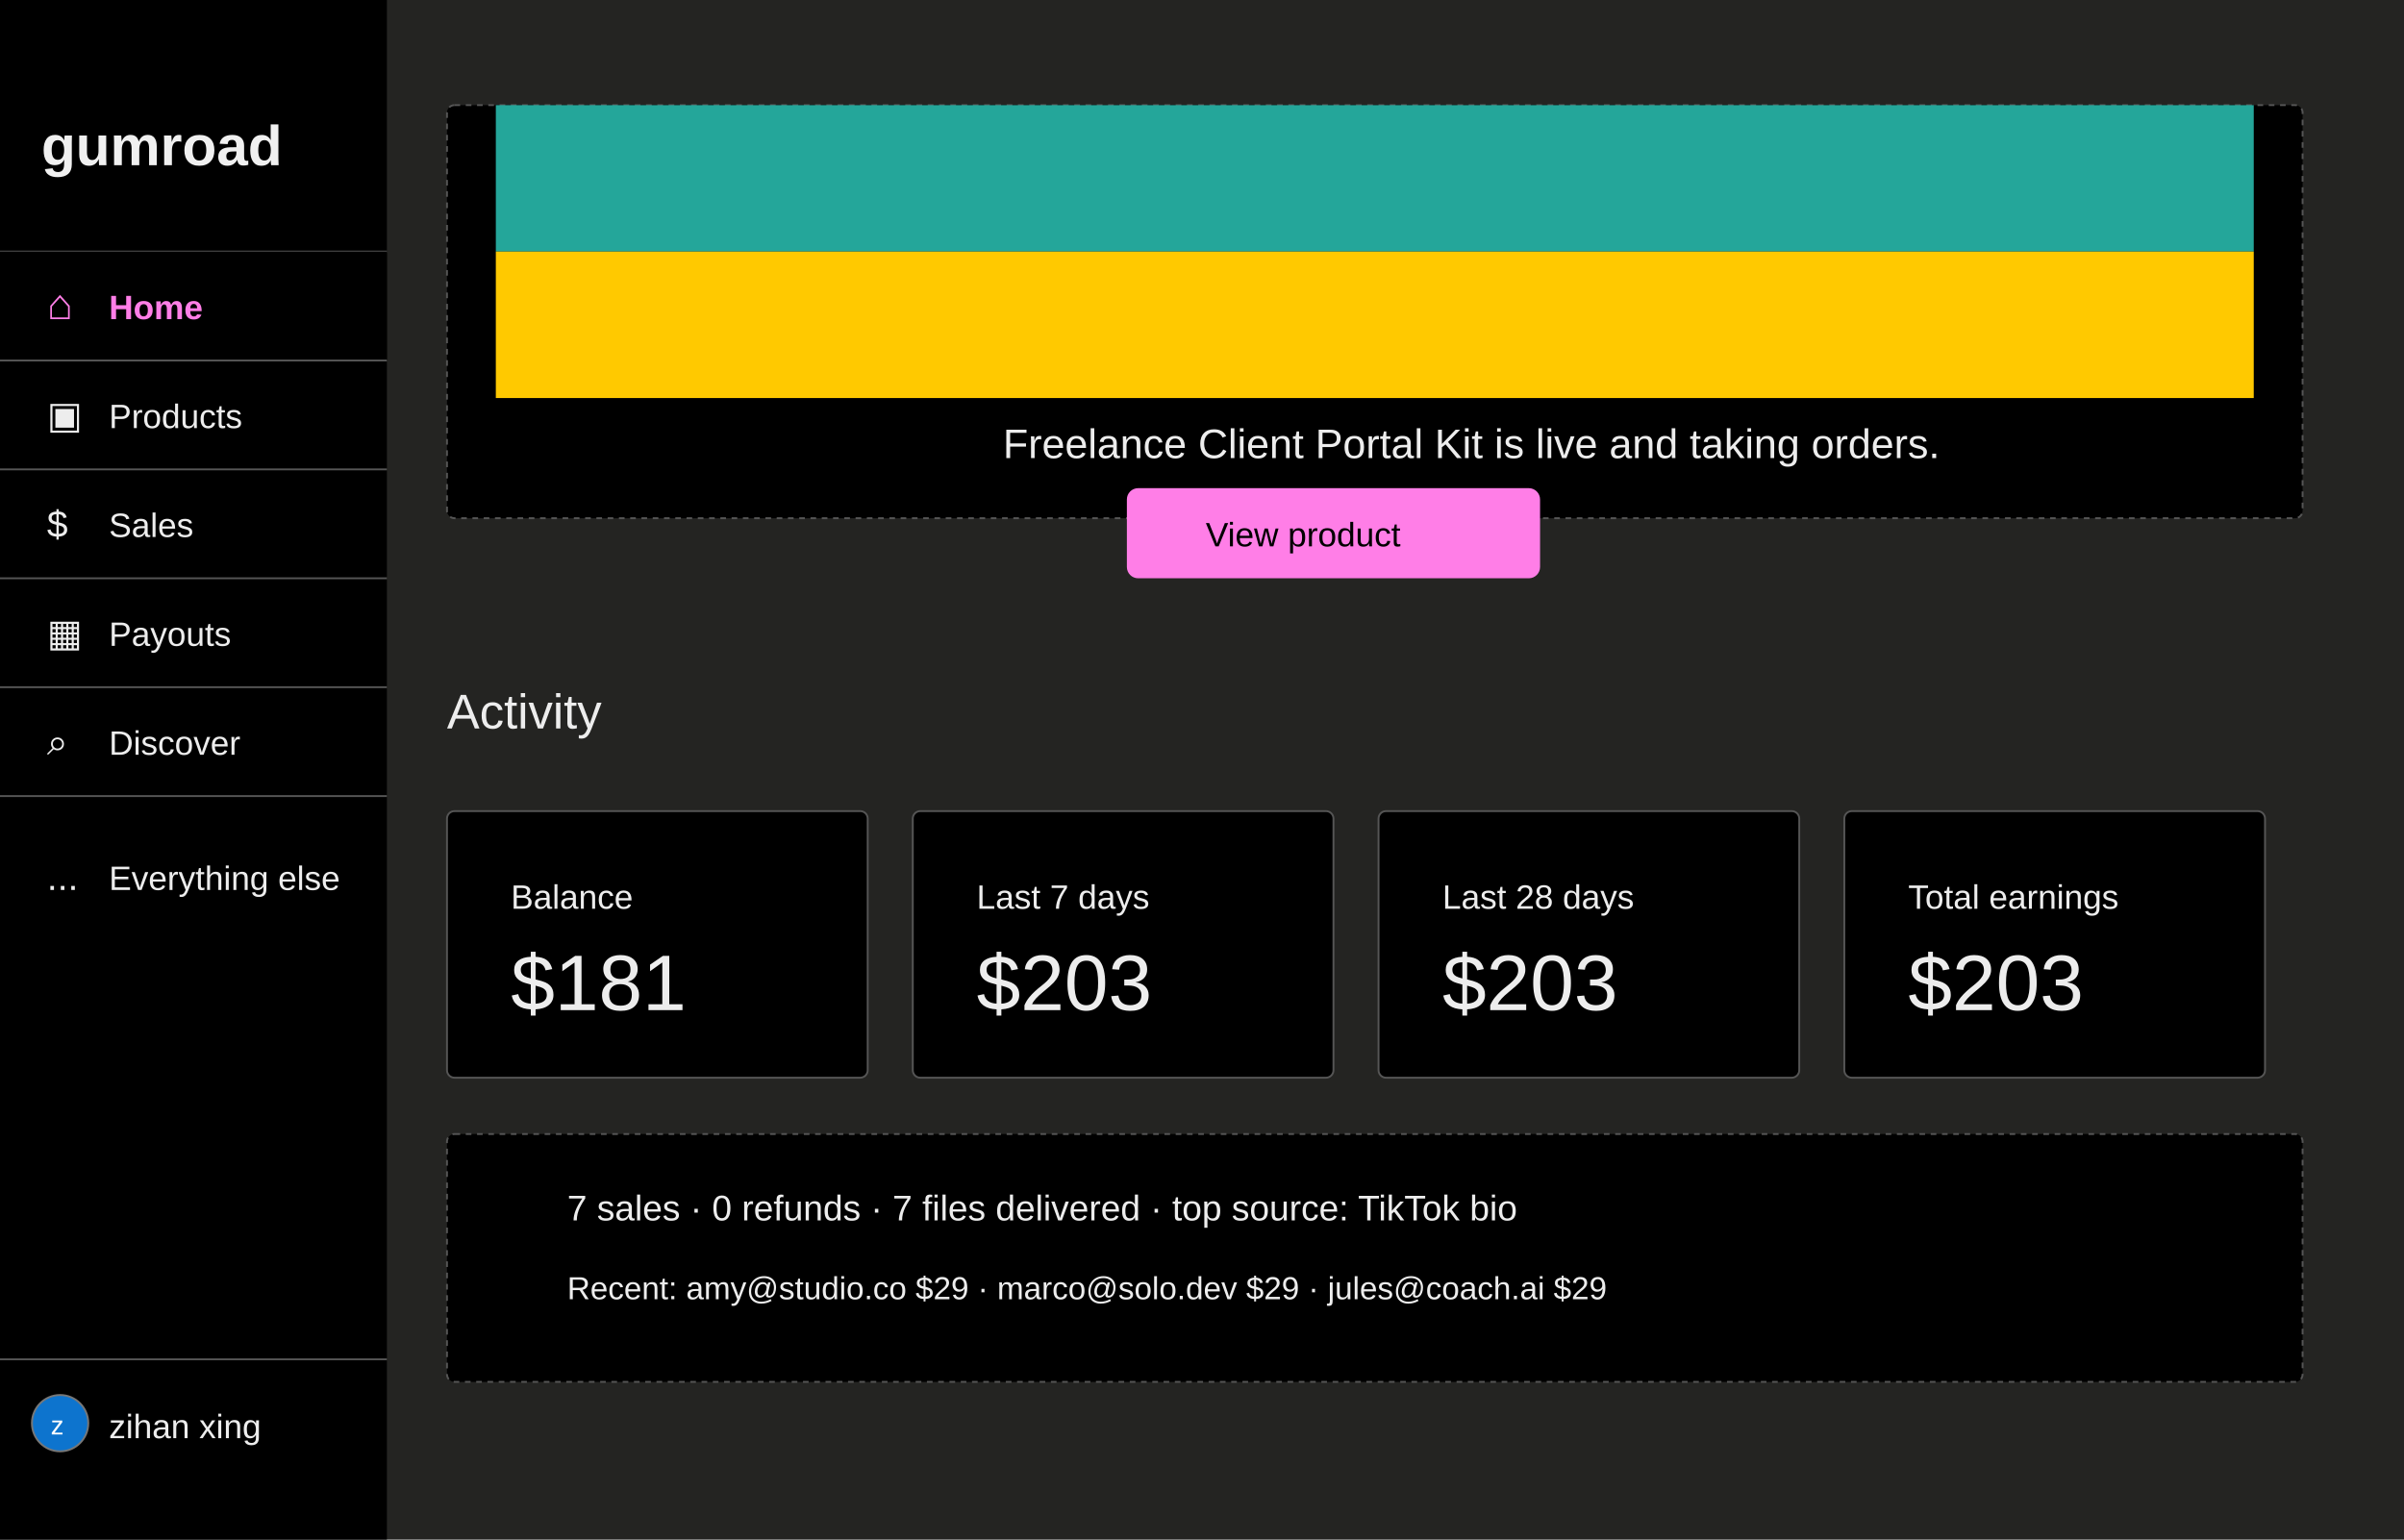
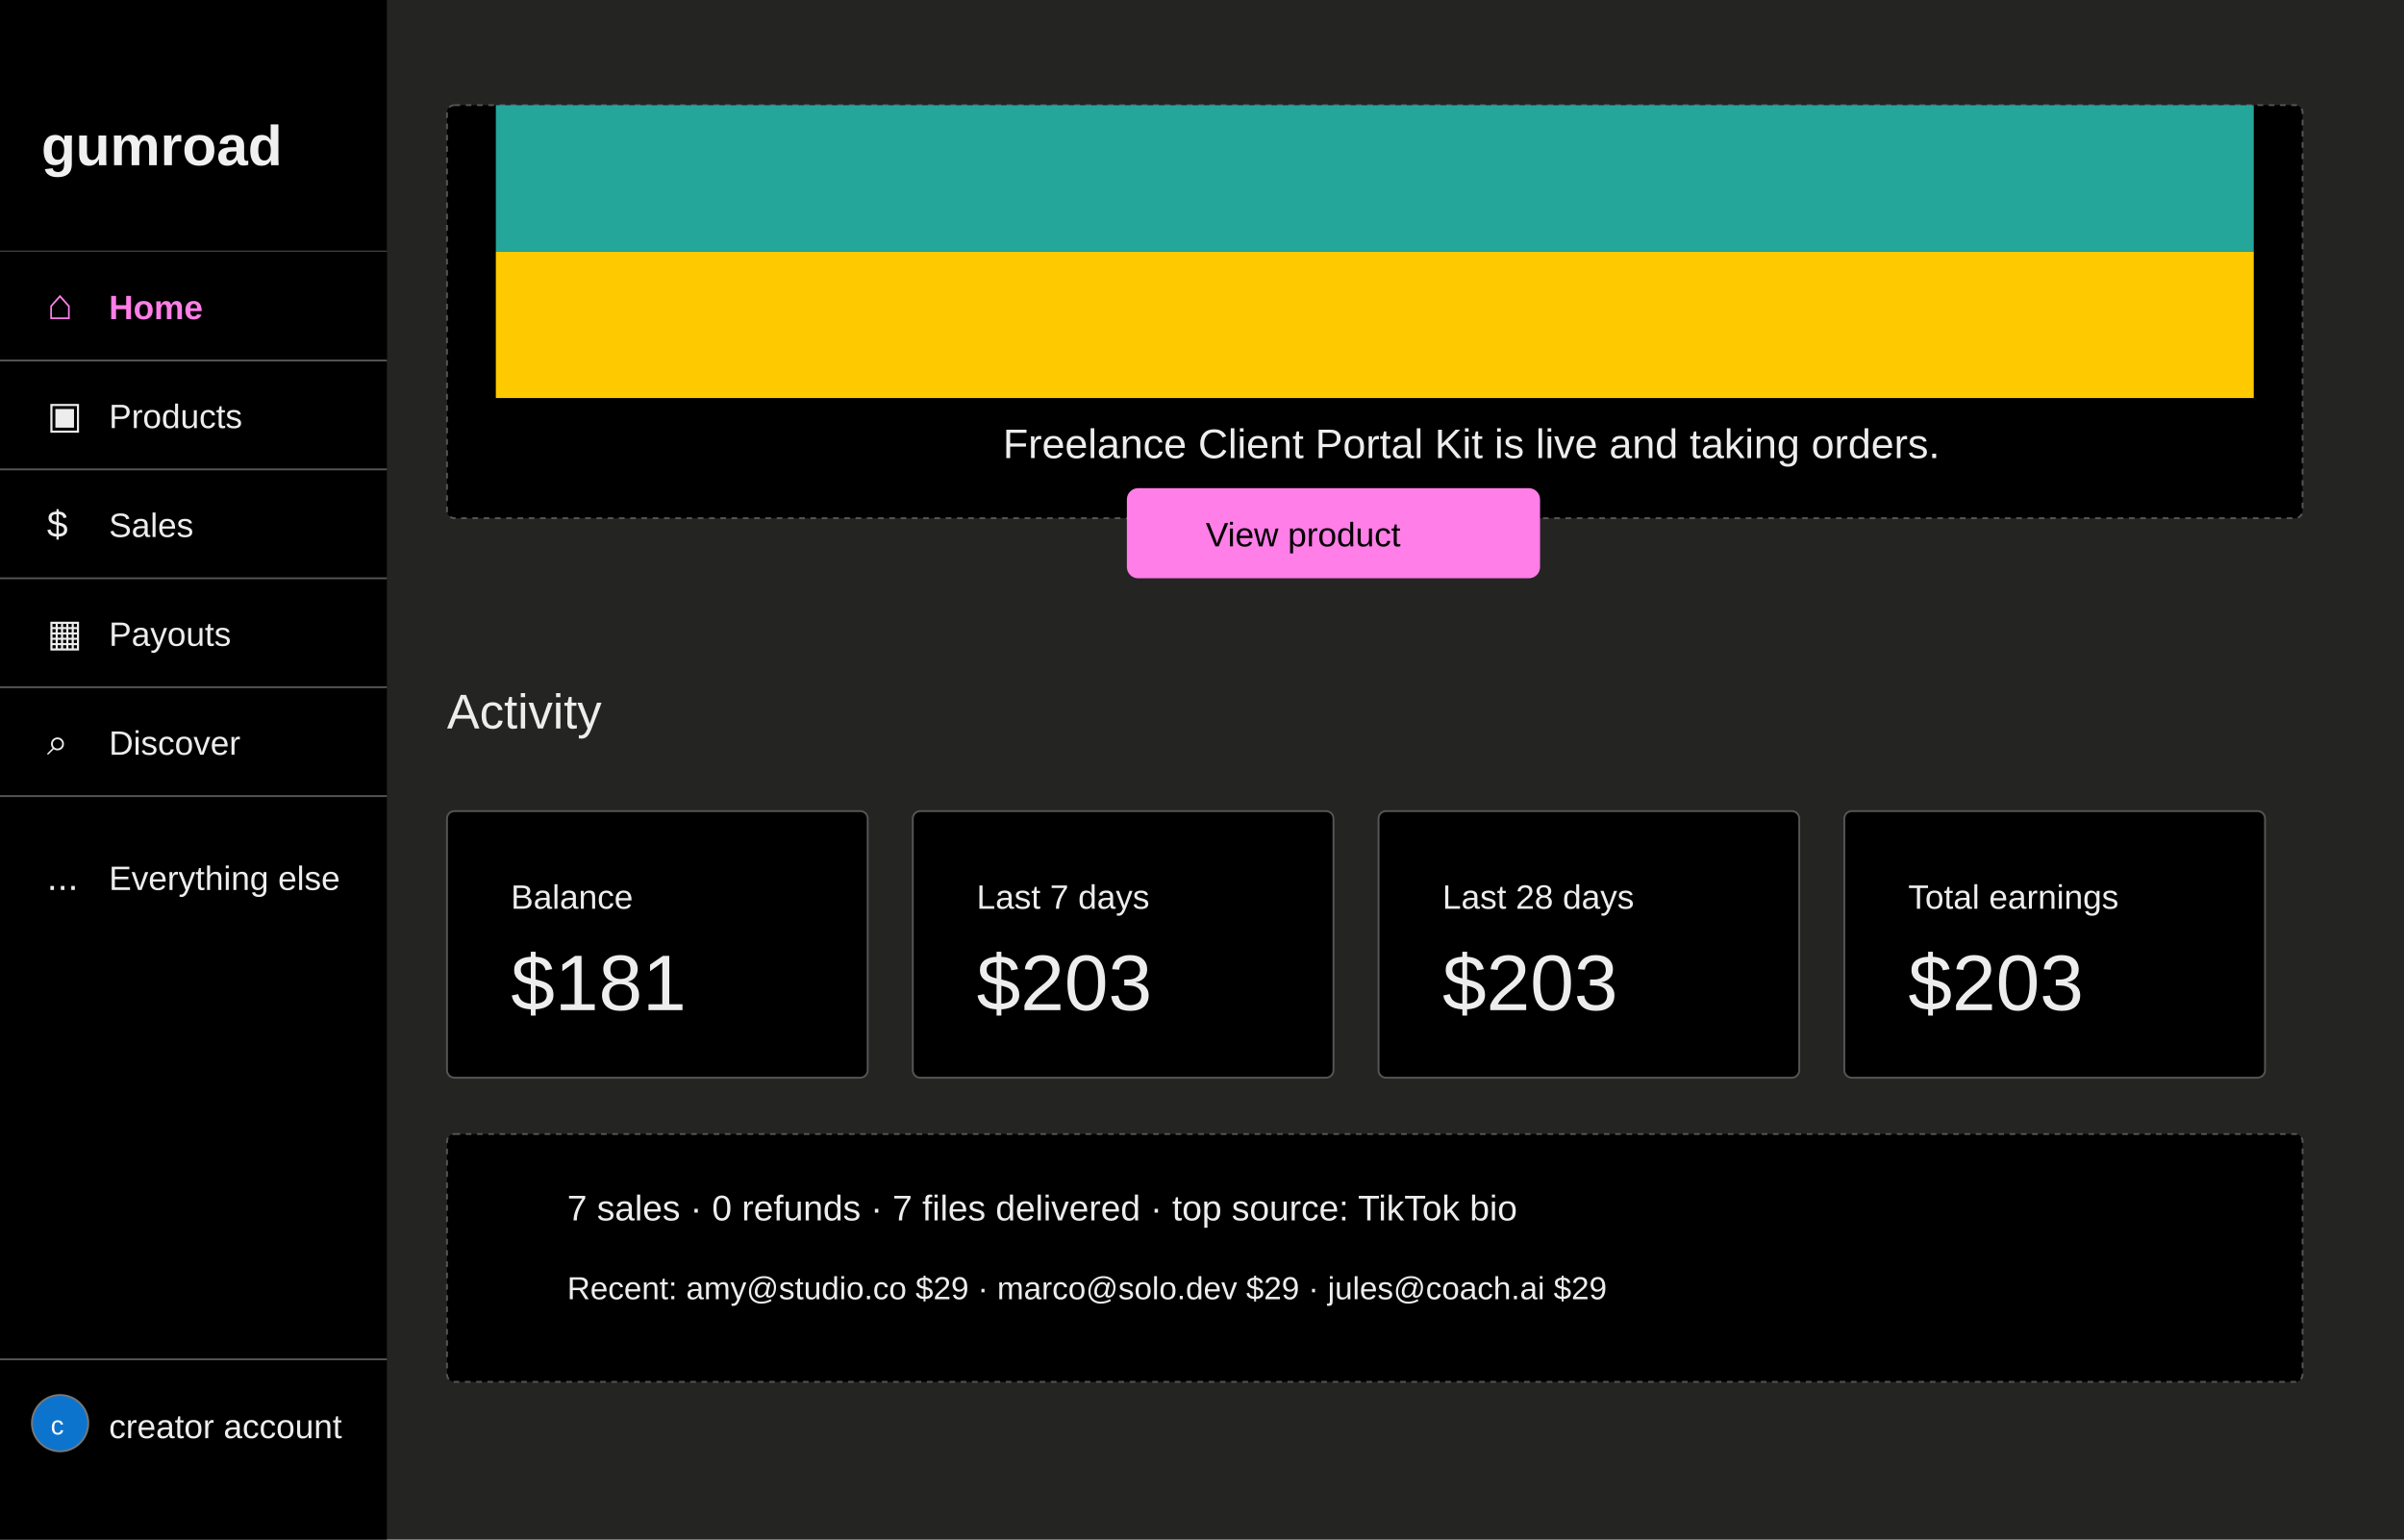
<svg xmlns="http://www.w3.org/2000/svg" width="1280" height="820" viewBox="0 0 1280 820" fill="none">
  <rect width="1280" height="820" fill="#242422" />
  <rect width="206" height="820" fill="#000000" />
  <text x="22" y="88" fill="#F0F0F0" font-family="Arial, sans-serif" font-size="30" font-weight="900">gumroad</text>
  <line x1="0" y1="134" x2="206" y2="134" stroke="#555555" />
  <rect x="0" y="134" width="206" height="58" fill="#000000" />
  <text x="58" y="170" fill="#FF7EE7" font-family="Arial, sans-serif" font-size="18" font-weight="800">Home</text>
  <text x="25" y="170" fill="#FF7EE7" font-family="Arial, sans-serif" font-size="23" font-weight="900">⌂</text>
  <line x1="0" y1="192" x2="206" y2="192" stroke="#555555" />
  <text x="58" y="228" fill="#EDEDED" font-family="Arial, sans-serif" font-size="18">Products</text>
  <text x="25" y="228" fill="#EDEDED" font-family="Arial, sans-serif" font-size="20">▣</text>
  <line x1="0" y1="250" x2="206" y2="250" stroke="#555555" />
  <text x="58" y="286" fill="#EDEDED" font-family="Arial, sans-serif" font-size="18">Sales</text>
  <text x="25" y="286" fill="#EDEDED" font-family="Arial, sans-serif" font-size="20">$</text>
  <line x1="0" y1="308" x2="206" y2="308" stroke="#555555" />
  <text x="58" y="344" fill="#EDEDED" font-family="Arial, sans-serif" font-size="18">Payouts</text>
  <text x="25" y="344" fill="#EDEDED" font-family="Arial, sans-serif" font-size="20">▦</text>
  <line x1="0" y1="366" x2="206" y2="366" stroke="#555555" />
  <text x="58" y="402" fill="#EDEDED" font-family="Arial, sans-serif" font-size="18">Discover</text>
  <text x="25" y="402" fill="#EDEDED" font-family="Arial, sans-serif" font-size="20">⌕</text>
  <line x1="0" y1="424" x2="206" y2="424" stroke="#555555" />
  <text x="58" y="474" fill="#EDEDED" font-family="Arial, sans-serif" font-size="18">Everything else</text>
  <text x="25" y="474" fill="#EDEDED" font-family="Arial, sans-serif" font-size="20">...</text>
  <line x1="0" y1="724" x2="206" y2="724" stroke="#555555" />
-   <text x="58" y="766" fill="#EDEDED" font-family="Arial, sans-serif" font-size="18">zihan xing</text>
+   <text x="58" y="766" fill="#EDEDED" font-family="Arial, sans-serif" font-size="18">creator account</text>
  <circle cx="32" cy="758" r="15" fill="#0D74CE" stroke="#777777" />
-   <text x="27" y="764" fill="#FFFFFF" font-family="Arial, sans-serif" font-size="14">z</text>
+   <text x="27" y="764" fill="#FFFFFF" font-family="Arial, sans-serif" font-size="14">c</text>
  <rect x="238" y="56" width="988" height="220" rx="4" fill="#000000" stroke="#555555" stroke-dasharray="3 3" />
  <rect x="264" y="56" width="936" height="78" fill="#24A69A" />
  <rect x="264" y="134" width="936" height="78" fill="#FFC900" />
  <text x="534" y="244" fill="#EDEDED" font-family="Arial, sans-serif" font-size="22">Freelance Client Portal Kit is live and taking orders.</text>
  <rect x="600" y="260" width="220" height="48" rx="6" fill="#FF7EE7" />
  <text x="642" y="291" fill="#000000" font-family="Arial, sans-serif" font-size="18">View product</text>
  <text x="238" y="388" fill="#EDEDED" font-family="Arial, sans-serif" font-size="26">Activity</text>
  <rect x="238" y="432" width="224" height="142" rx="4" fill="#000000" stroke="#555555" />
  <text x="272" y="484" fill="#EDEDED" font-family="Arial, sans-serif" font-size="18">Balance</text>
  <text x="272" y="538" fill="#EDEDED" font-family="Arial, sans-serif" font-size="42">$181</text>
  <rect x="486" y="432" width="224" height="142" rx="4" fill="#000000" stroke="#555555" />
  <text x="520" y="484" fill="#EDEDED" font-family="Arial, sans-serif" font-size="18">Last 7 days</text>
  <text x="520" y="538" fill="#EDEDED" font-family="Arial, sans-serif" font-size="42">$203</text>
  <rect x="734" y="432" width="224" height="142" rx="4" fill="#000000" stroke="#555555" />
  <text x="768" y="484" fill="#EDEDED" font-family="Arial, sans-serif" font-size="18">Last 28 days</text>
  <text x="768" y="538" fill="#EDEDED" font-family="Arial, sans-serif" font-size="42">$203</text>
  <rect x="982" y="432" width="224" height="142" rx="4" fill="#000000" stroke="#555555" />
  <text x="1016" y="484" fill="#EDEDED" font-family="Arial, sans-serif" font-size="18">Total earnings</text>
  <text x="1016" y="538" fill="#EDEDED" font-family="Arial, sans-serif" font-size="42">$203</text>
  <rect x="238" y="604" width="988" height="132" rx="4" fill="#000000" stroke="#555555" stroke-dasharray="3 3" />
  <text x="302" y="650" fill="#EDEDED" font-family="Arial, sans-serif" font-size="19">7 sales · 0 refunds · 7 files delivered · top source: TikTok bio</text>
  <text x="302" y="692" fill="#EDEDED" font-family="Arial, sans-serif" font-size="17">Recent: amy@studio.co $29 · marco@solo.dev $29 · jules@coach.ai $29</text>
</svg>
